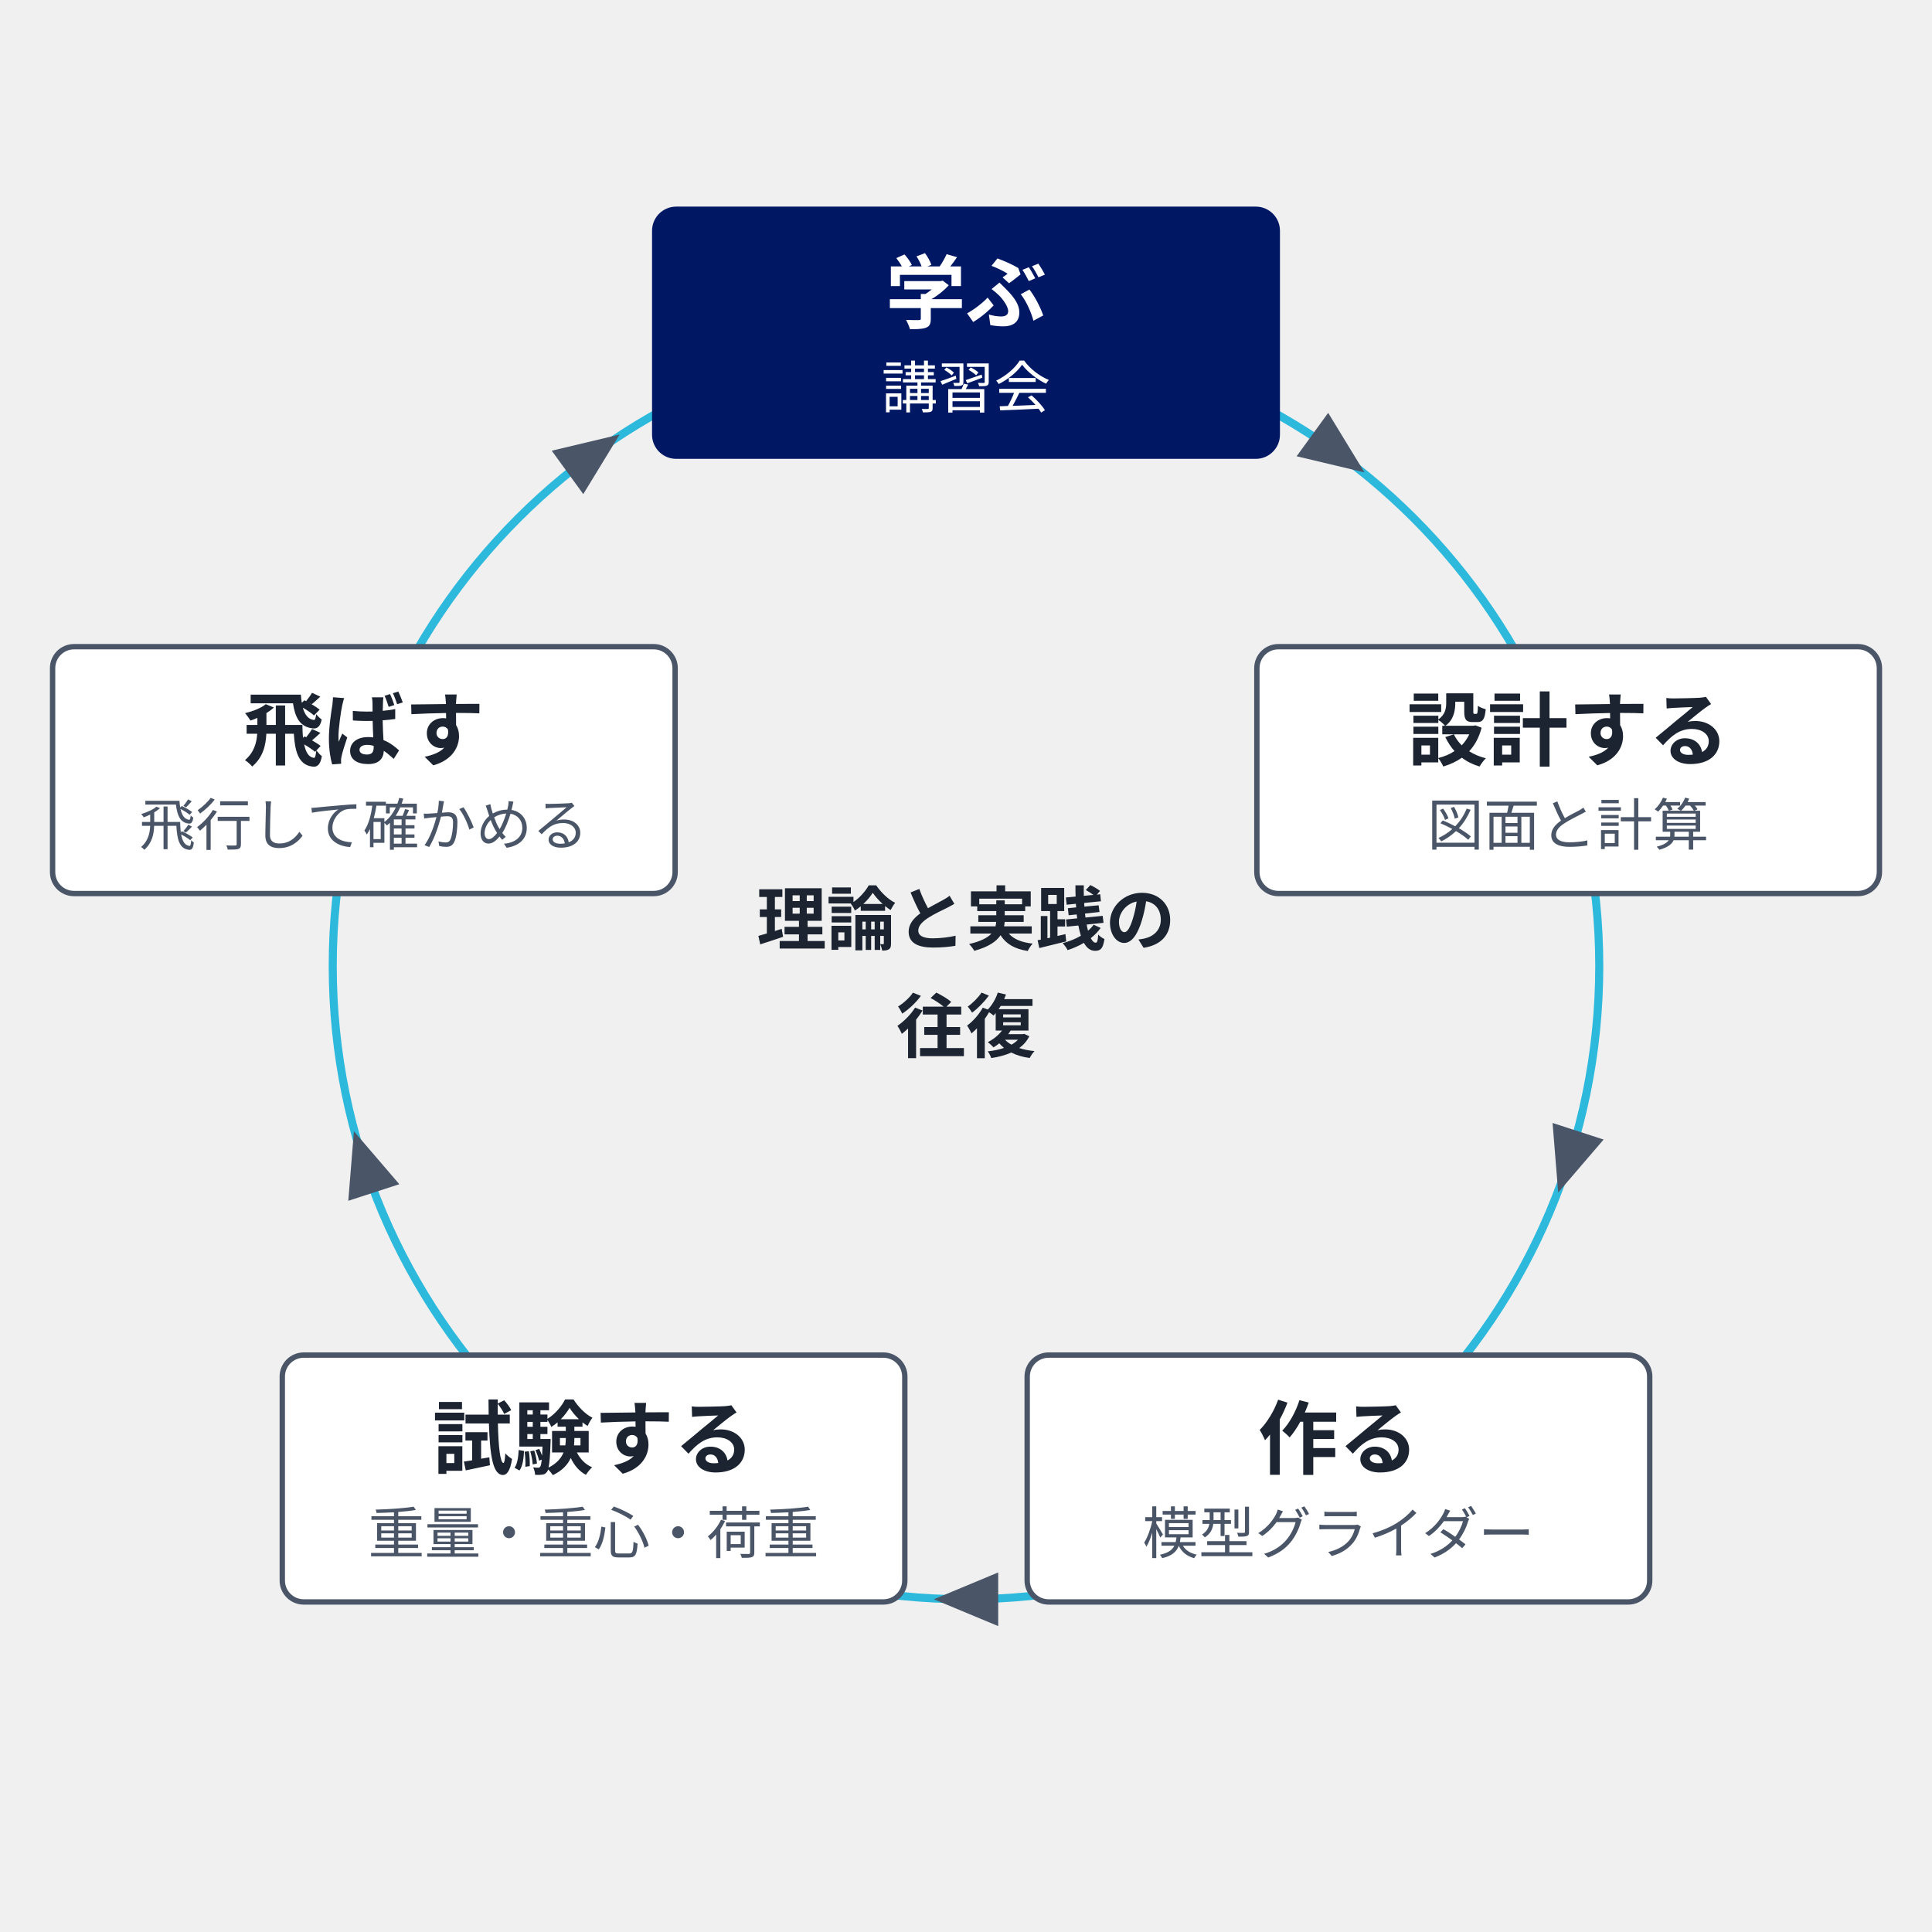
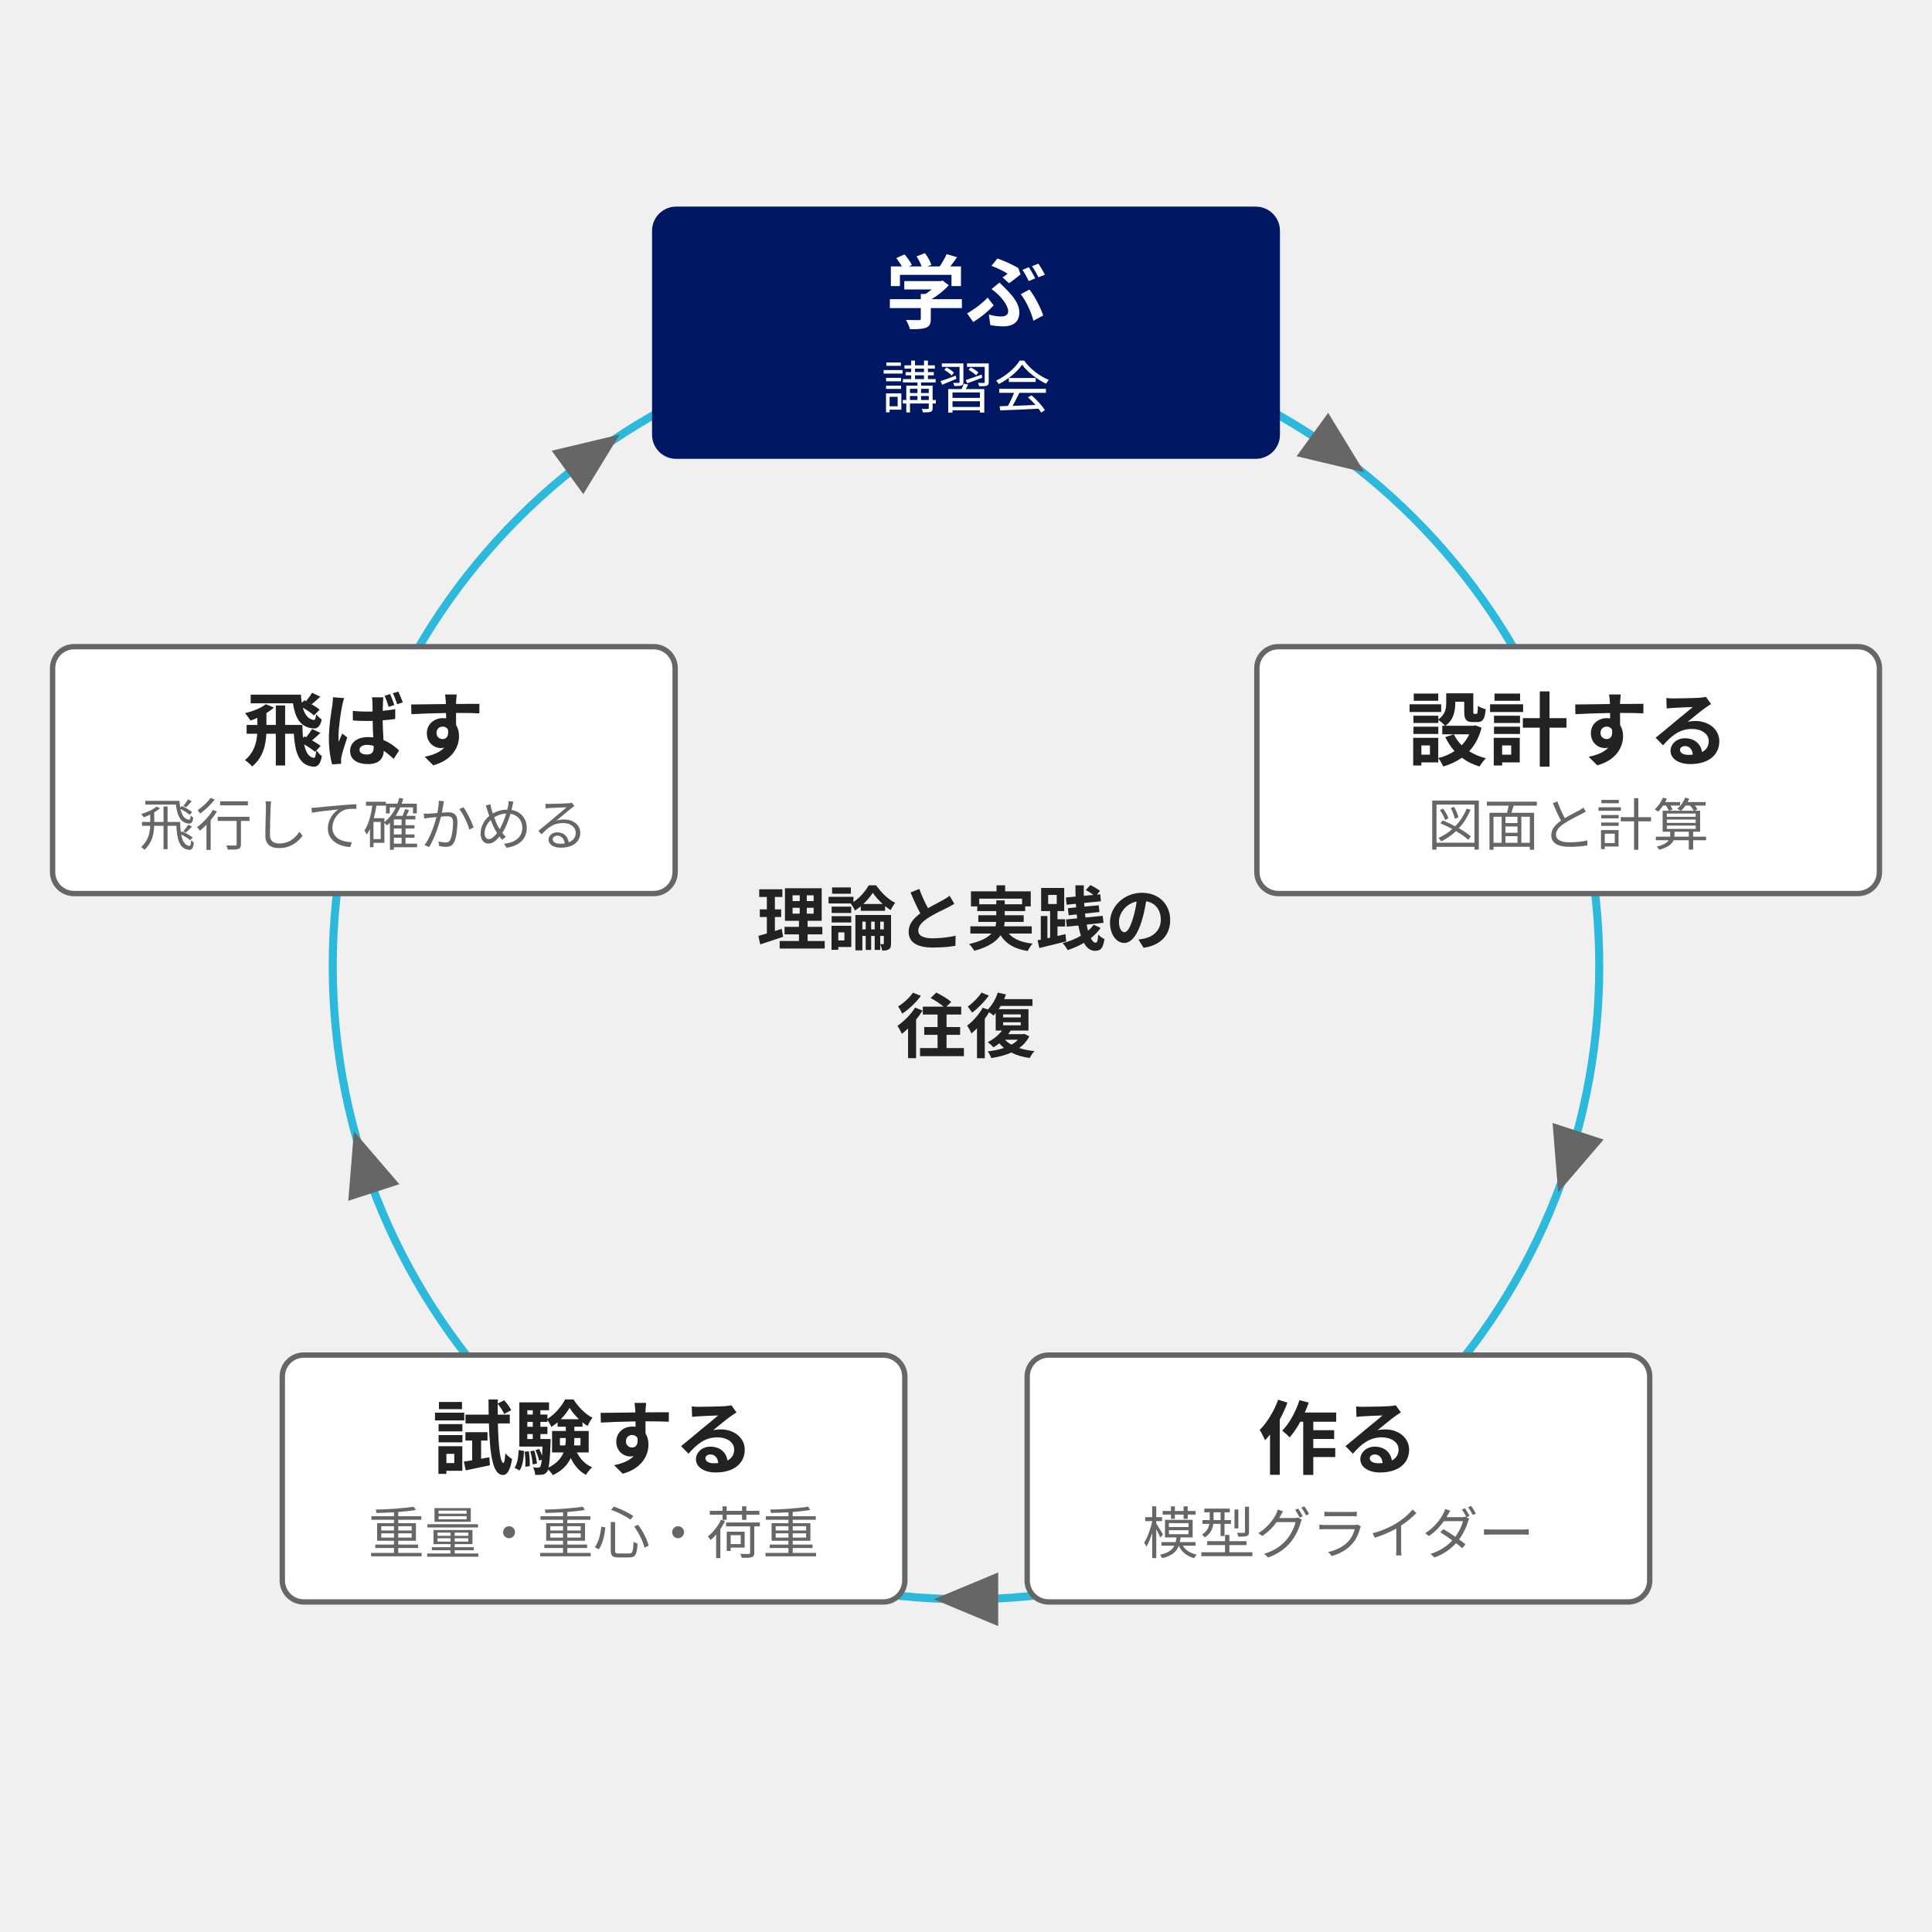
<svg xmlns="http://www.w3.org/2000/svg" viewBox="0 0 360 360" role="img" font-family="Noto Sans JP, Hiragino Sans, Yu Gothic UI, sans-serif">
  <circle cx="180" cy="180" r="118" fill="none" stroke="#2CB9DB" stroke-width="1.5" />
-   <path d="M-6,-5 L6,0 L-6,5 Z" fill="#4A5568" transform="translate(249.4,84.5) rotate(36.0)" />
-   <path d="M-6,-5 L6,0 L-6,5 Z" fill="#4A5568" transform="translate(292.2,216.5) rotate(108.0)" />
-   <path d="M-6,-5 L6,0 L-6,5 Z" fill="#4A5568" transform="translate(180.0,298.0) rotate(180.0)" />
-   <path d="M-6,-5 L6,0 L-6,5 Z" fill="#4A5568" transform="translate(67.8,216.5) rotate(252.0)" />
-   <path d="M-6,-5 L6,0 L-6,5 Z" fill="#4A5568" transform="translate(110.6,84.5) rotate(324.0)" />
+   <path d="M-6,-5 L6,0 L-6,5 Z" fill="#666666" transform="translate(249.4,84.5) rotate(36.0)" />
+   <path d="M-6,-5 L6,0 L-6,5 Z" fill="#666666" transform="translate(292.2,216.5) rotate(108.0)" />
+   <path d="M-6,-5 L6,0 L-6,5 Z" fill="#666666" transform="translate(180.0,298.0) rotate(180.0)" />
+   <path d="M-6,-5 L6,0 L-6,5 Z" fill="#666666" transform="translate(67.8,216.5) rotate(252.0)" />
+   <path d="M-6,-5 L6,0 L-6,5 Z" fill="#666666" transform="translate(110.6,84.5) rotate(324.0)" />
  <rect x="122.0" y="39.0" width="116" height="46" rx="4" fill="#001764" stroke="#001764" stroke-width="1" />
  <text x="180.0" y="60.0" text-anchor="middle" font-size="15" font-weight="700" fill="#FFFFFF">学ぶ</text>
  <text x="180.0" y="76.0" text-anchor="middle" font-size="10.5" fill="#FFFFFF">講習会</text>
-   <rect x="234.2" y="120.5" width="116" height="46" rx="4" fill="#FFFFFF" stroke="#4A5568" stroke-width="1" />
-   <text x="292.2" y="141.5" text-anchor="middle" font-size="15" font-weight="700" fill="#1B2430">設計する</text>
-   <text x="292.2" y="157.5" text-anchor="middle" font-size="10.5" fill="#4A5568">図面と計算</text>
-   <rect x="191.4" y="252.5" width="116" height="46" rx="4" fill="#FFFFFF" stroke="#4A5568" stroke-width="1" />
-   <text x="249.4" y="273.5" text-anchor="middle" font-size="15" font-weight="700" fill="#1B2430">作る</text>
-   <text x="249.4" y="289.5" text-anchor="middle" font-size="10.5" fill="#4A5568">模型グライダー</text>
-   <rect x="52.6" y="252.5" width="116" height="46" rx="4" fill="#FFFFFF" stroke="#4A5568" stroke-width="1" />
-   <text x="110.6" y="273.5" text-anchor="middle" font-size="15" font-weight="700" fill="#1B2430">試験する</text>
-   <text x="110.6" y="289.5" text-anchor="middle" font-size="10.5" fill="#4A5568">重量・重心・荷重</text>
-   <rect x="9.8" y="120.5" width="116" height="46" rx="4" fill="#FFFFFF" stroke="#4A5568" stroke-width="1" />
-   <text x="67.8" y="141.5" text-anchor="middle" font-size="15" font-weight="700" fill="#1B2430">飛ばす</text>
-   <text x="67.8" y="157.5" text-anchor="middle" font-size="10.5" fill="#4A5568">飛行して確かめる</text>
-   <text x="180" y="176" text-anchor="middle" font-size="13" fill="#1B2430" font-weight="700">理論と実践の</text>
-   <text x="180" y="196" text-anchor="middle" font-size="13" fill="#1B2430" font-weight="700">往復</text>
+   <rect x="234.2" y="120.5" width="116" height="46" rx="4" fill="#FFFFFF" stroke="#666666" stroke-width="1" />
+   <text x="292.2" y="141.5" text-anchor="middle" font-size="15" font-weight="700" fill="#222222">設計する</text>
+   <text x="292.2" y="157.5" text-anchor="middle" font-size="10.5" fill="#666666">図面と計算</text>
+   <rect x="191.4" y="252.5" width="116" height="46" rx="4" fill="#FFFFFF" stroke="#666666" stroke-width="1" />
+   <text x="249.4" y="273.5" text-anchor="middle" font-size="15" font-weight="700" fill="#222222">作る</text>
+   <text x="249.4" y="289.5" text-anchor="middle" font-size="10.5" fill="#666666">模型グライダー</text>
+   <rect x="52.6" y="252.5" width="116" height="46" rx="4" fill="#FFFFFF" stroke="#666666" stroke-width="1" />
+   <text x="110.6" y="273.5" text-anchor="middle" font-size="15" font-weight="700" fill="#222222">試験する</text>
+   <text x="110.6" y="289.5" text-anchor="middle" font-size="10.5" fill="#666666">重量・重心・荷重</text>
+   <rect x="9.8" y="120.5" width="116" height="46" rx="4" fill="#FFFFFF" stroke="#666666" stroke-width="1" />
+   <text x="67.8" y="141.5" text-anchor="middle" font-size="15" font-weight="700" fill="#222222">飛ばす</text>
+   <text x="67.8" y="157.5" text-anchor="middle" font-size="10.5" fill="#666666">飛行して確かめる</text>
+   <text x="180" y="176" text-anchor="middle" font-size="13" fill="#222222" font-weight="700">理論と実践の</text>
+   <text x="180" y="196" text-anchor="middle" font-size="13" fill="#222222" font-weight="700">往復</text>
</svg>
